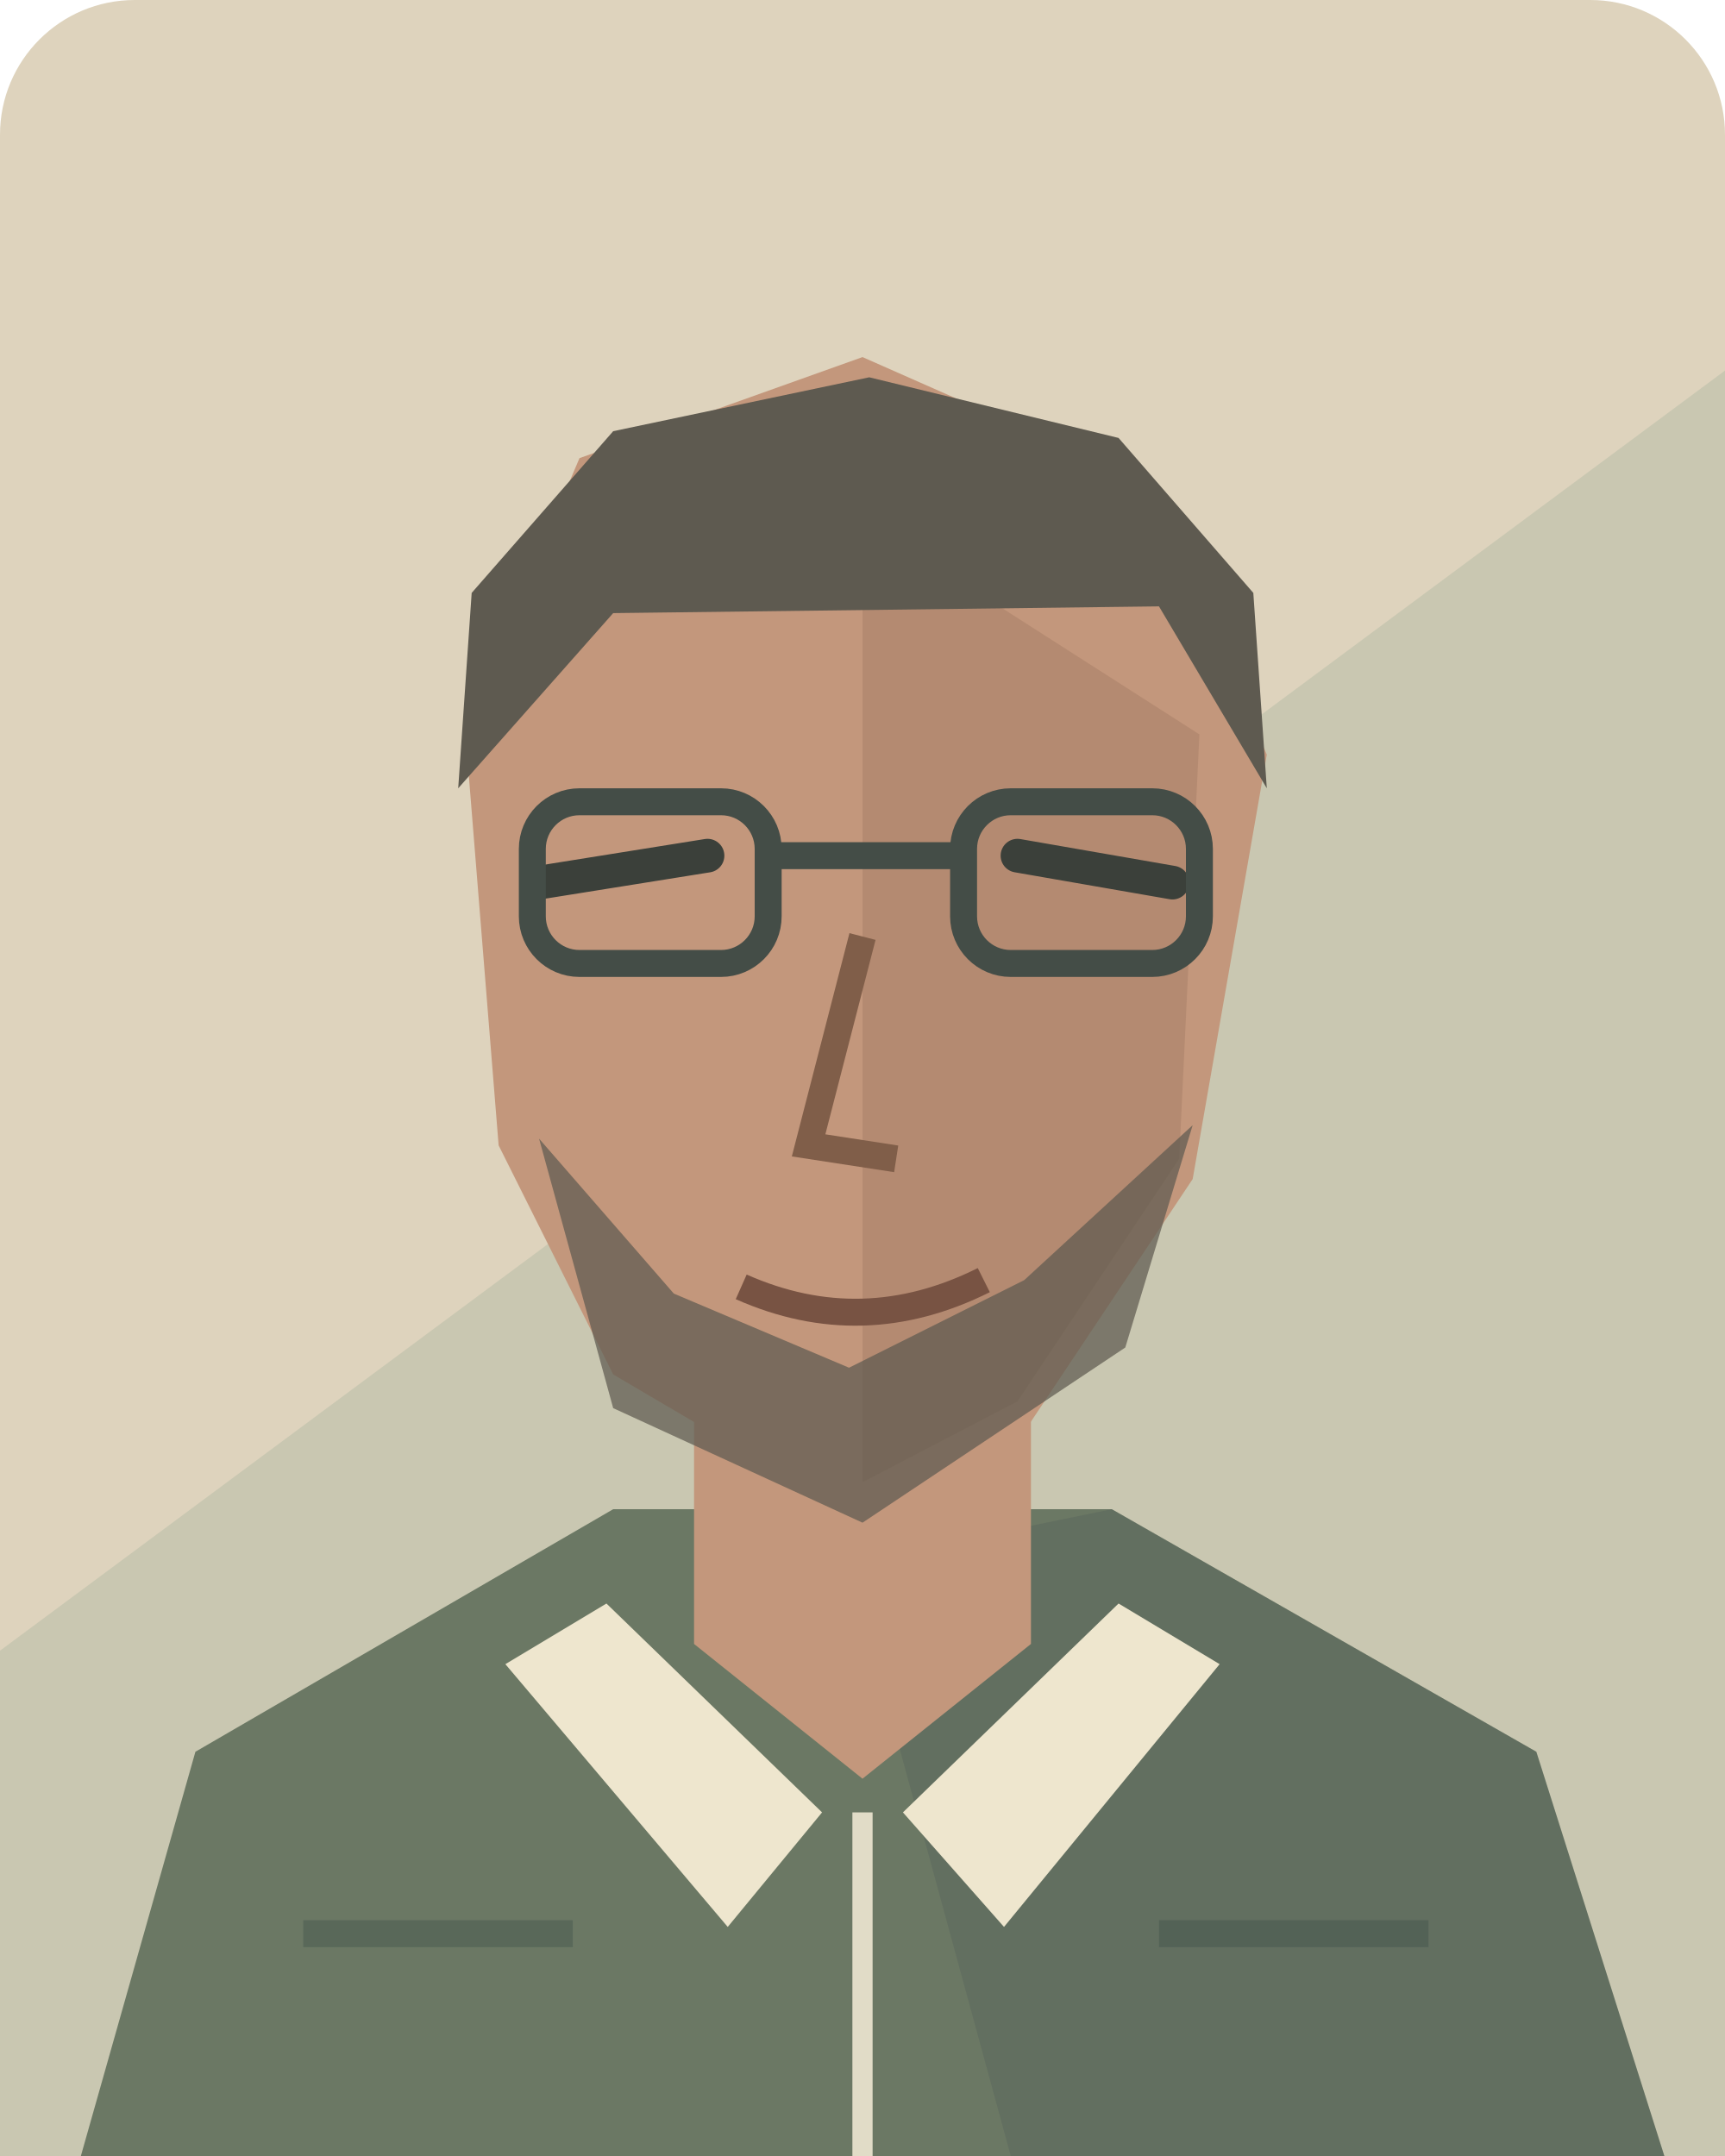
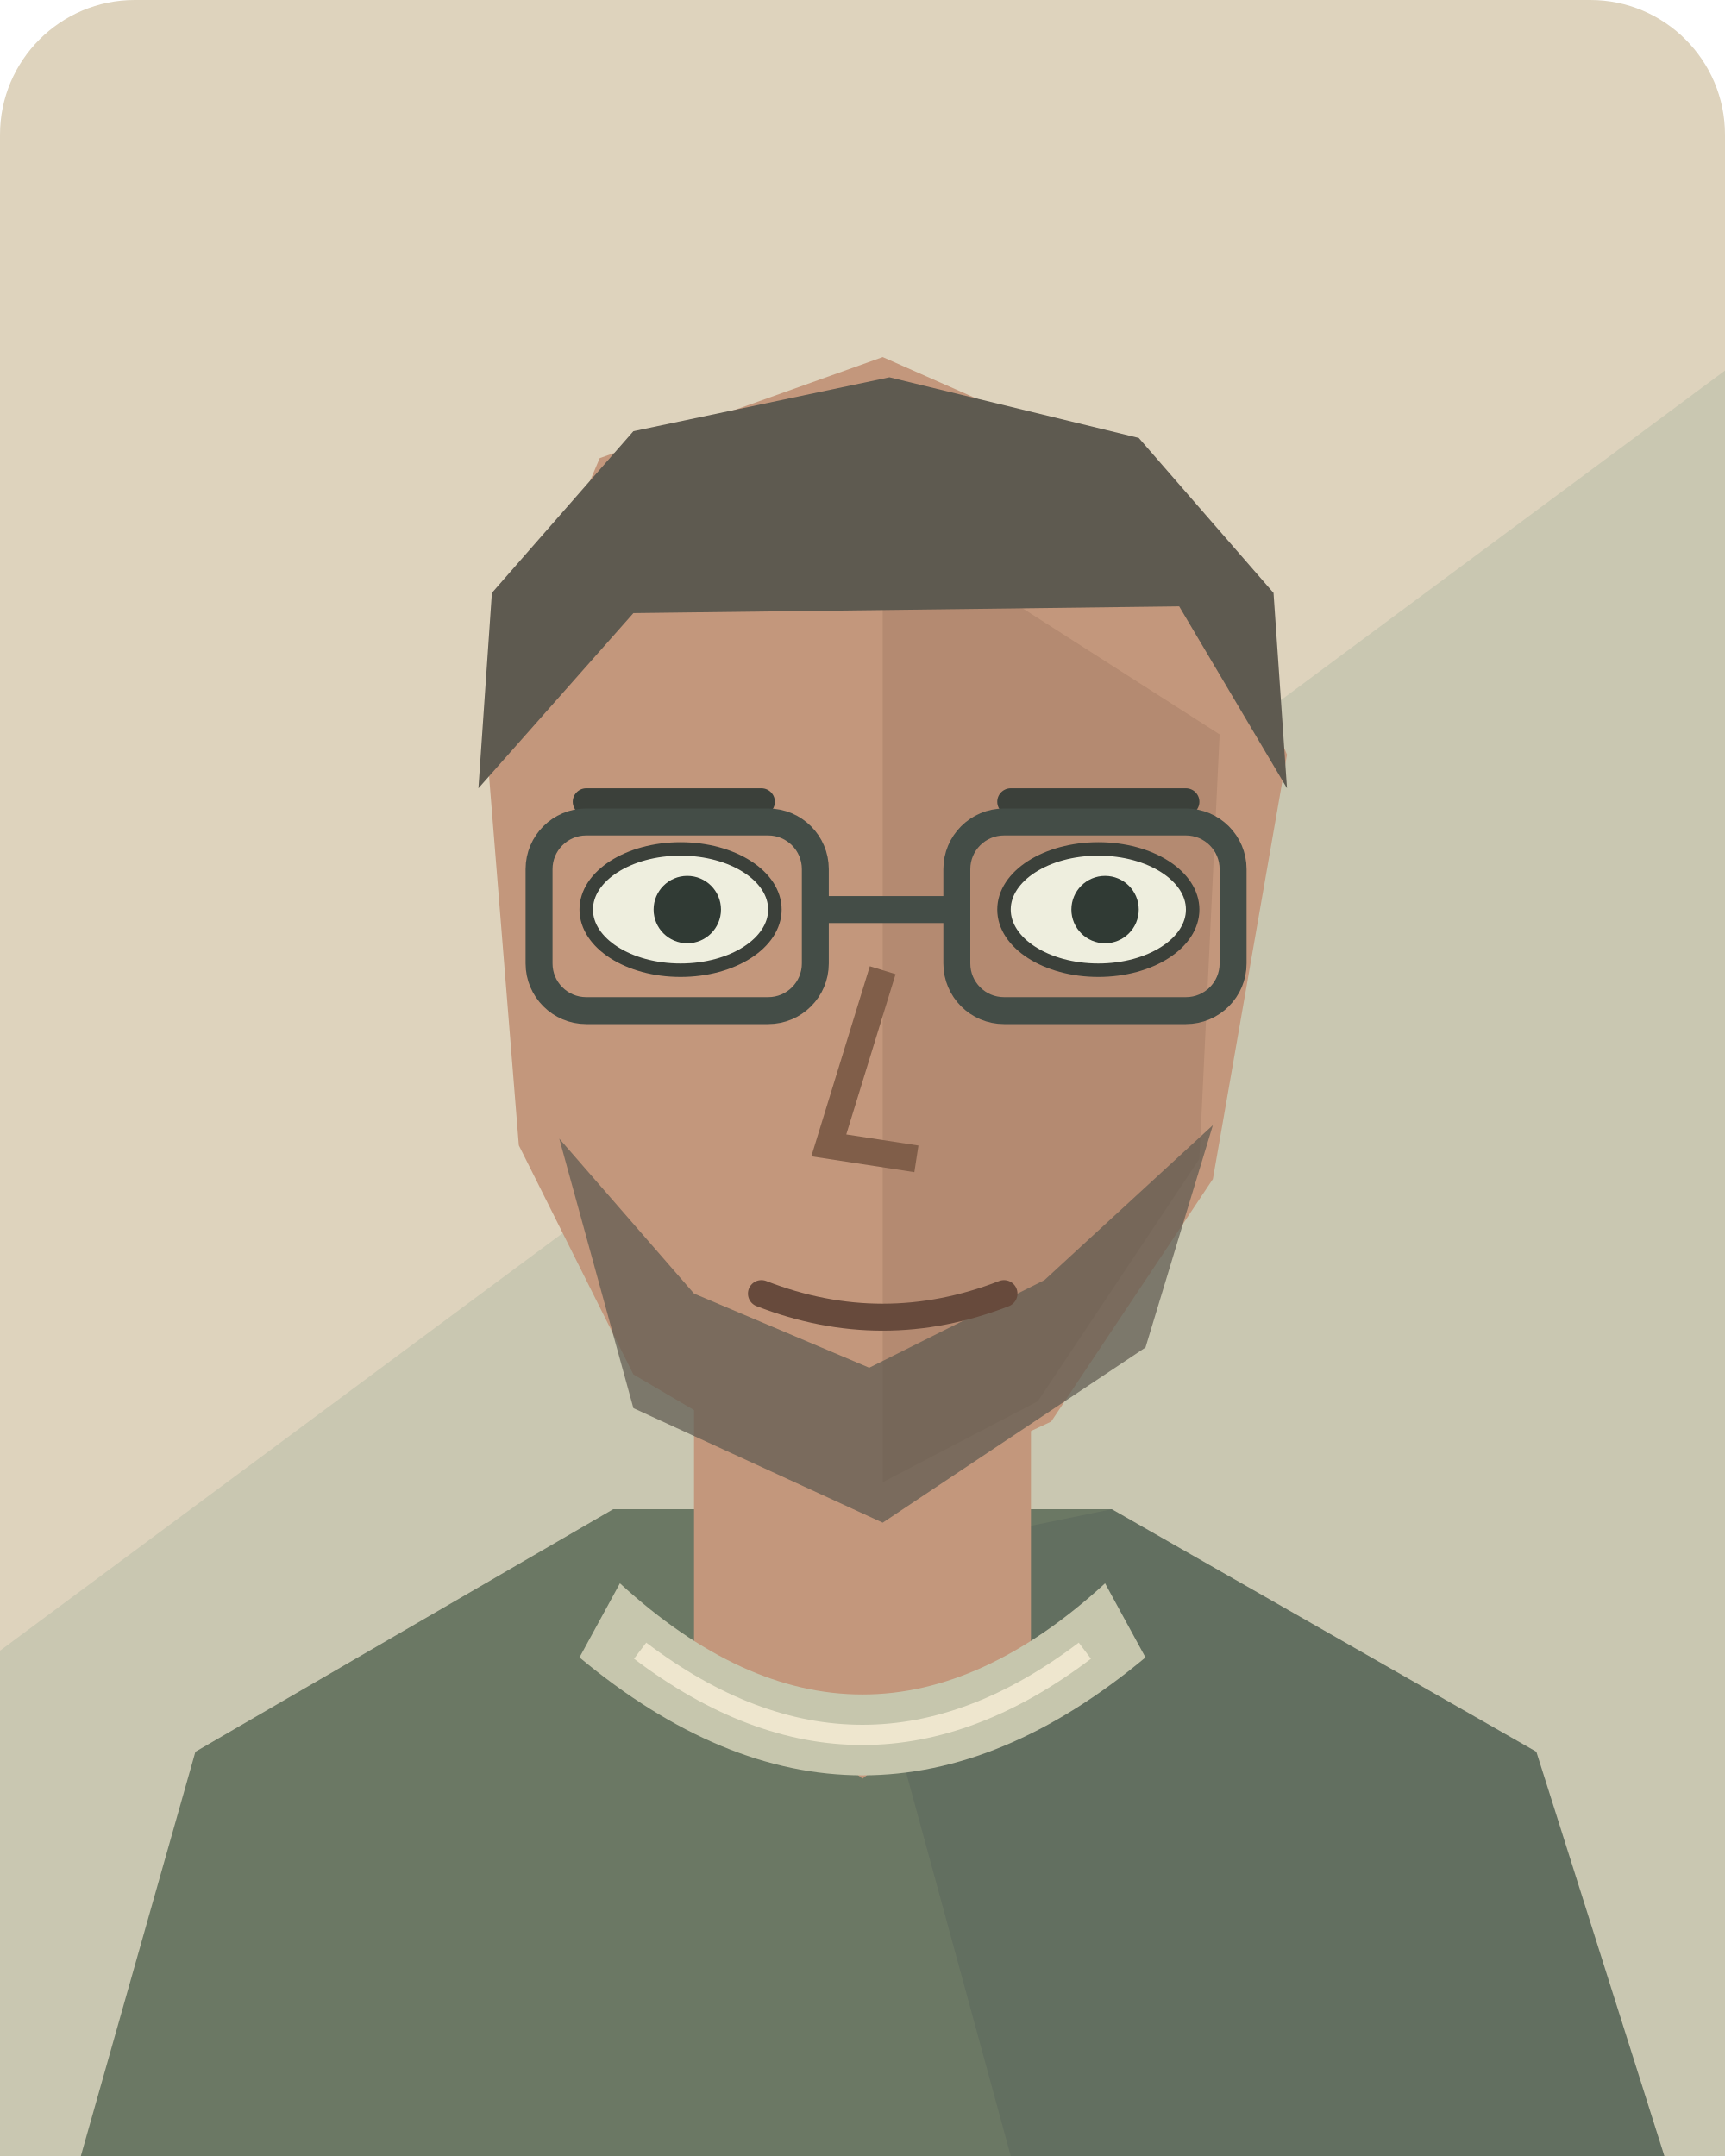
<svg xmlns="http://www.w3.org/2000/svg" width="256" height="320" viewBox="0 0 256 320">
  <rect width="256" height="320" rx="20" fill="#ded3bd" />
  <path d="M0 245L256 55V320H0Z" fill="#c9c7b1" />
  <path d="M12 320L29 260L91 224H165L228 260L247 320Z" fill="#6b7864" />
  <path d="M126 232L150 320H247L228 260L165 224Z" fill="#343d4b" opacity=".16" />
  <path d="M103 182H153V244L128 264L103 244Z" fill="#c3977c" />
-   <path d="M69 108L86 68L128 53L171 72L188 112L177 175L153 211L125 224L91 204L74 170Z" fill="#c3977c" />
-   <path d="M128 77L178 109L175 172L151 208L128 220Z" fill="#714f3b" opacity=".18" />
-   <path d="M80 131L105 127M151 127L174 131" stroke="#3b403a" stroke-width="5" stroke-linecap="round" />
-   <path d="M128 139L120 170L133 172" fill="none" stroke="#805e49" stroke-width="4" />
-   <path d="M110 191Q128 199 146 190" fill="none" stroke="#785343" stroke-width="4" />
-   <path d="M90 238L122 269L108 286L75 247M166 238L134 269L149 286L181 247" fill="#eee6ce" />
-   <path d="M128 269V320" stroke="#e1dcc7" stroke-width="3" />
-   <path d="M45 287H85M172 287H212" stroke="#374b47" stroke-opacity=".35" stroke-width="4" />
-   <path d="M68 117L70 88L91 64L129 56L166 65L186 88L188 117L172 90L91 91Z" fill="#5e5a50" />
-   <g fill="none" stroke="#444d47" stroke-width="4">
-     <rect x="79" y="119" width="35" height="24" rx="7" />
-     <rect x="143" y="119" width="35" height="24" rx="7" />
-     <path d="M114 127H143" />
+   <path d="M92 235Q128 268 164 235L170 246Q128 281 86 246Z" fill="#c6c6ad" />
+   <path d="M95 245Q128 270 161 245" fill="none" stroke="#eee6ce" stroke-width="3" />
+   <g transform="translate(3 0) rotate(0 128 212)">
+     <path d="M69 108L86 68L128 53L171 72L188 112L177 175L153 211L125 224L91 204L74 170Z" fill="#c3977c" />
+     <path d="M128 77L178 109L175 172L151 208L128 220Z" fill="#714f3b" opacity=".18" />
+     <path d="M84 119L110 119M147 119L173 119" fill="none" stroke="#3b403a" stroke-width="4" stroke-linecap="round" />
+     <ellipse cx="98" cy="135" rx="14" ry="9" fill="#eeeede" stroke="#3b403a" stroke-width="2" />
+     <circle cx="99" cy="135" r="5" fill="#303a34" />
+     <ellipse cx="160" cy="135" rx="14" ry="9" fill="#eeeede" stroke="#3b403a" stroke-width="2" />
+     <circle cx="161" cy="135" r="5" fill="#303a34" />
+     <path d="M128 144L120 170L133 172" fill="none" stroke="#805e49" stroke-width="4" />
+     <path d="M80 169L100 192L126 203L152 190L177 167L167 200L128 226L91 209Z" fill="#5e5a50" opacity=".72" />
+     <path d="M110 192Q128 199 146 192" fill="none" stroke="#674a3c" stroke-width="4" stroke-linecap="round" />
+     <path d="M68 117L70 88L91 64L129 56L166 65L186 88L188 117L172 90L91 91Z" fill="#5e5a50" />
+     <g fill="none" stroke="#444d47" stroke-width="4">
+       <rect x="77" y="122" width="41" height="28" rx="7" />
+       <rect x="139" y="122" width="41" height="28" rx="7" />
+       <path d="M118 135H139" />
+     </g>
  </g>
-   <path d="M80 169L100 192L126 203L152 190L177 167L167 200L128 226L91 209Z" fill="#5e5a50" opacity=".72" />
</svg>
